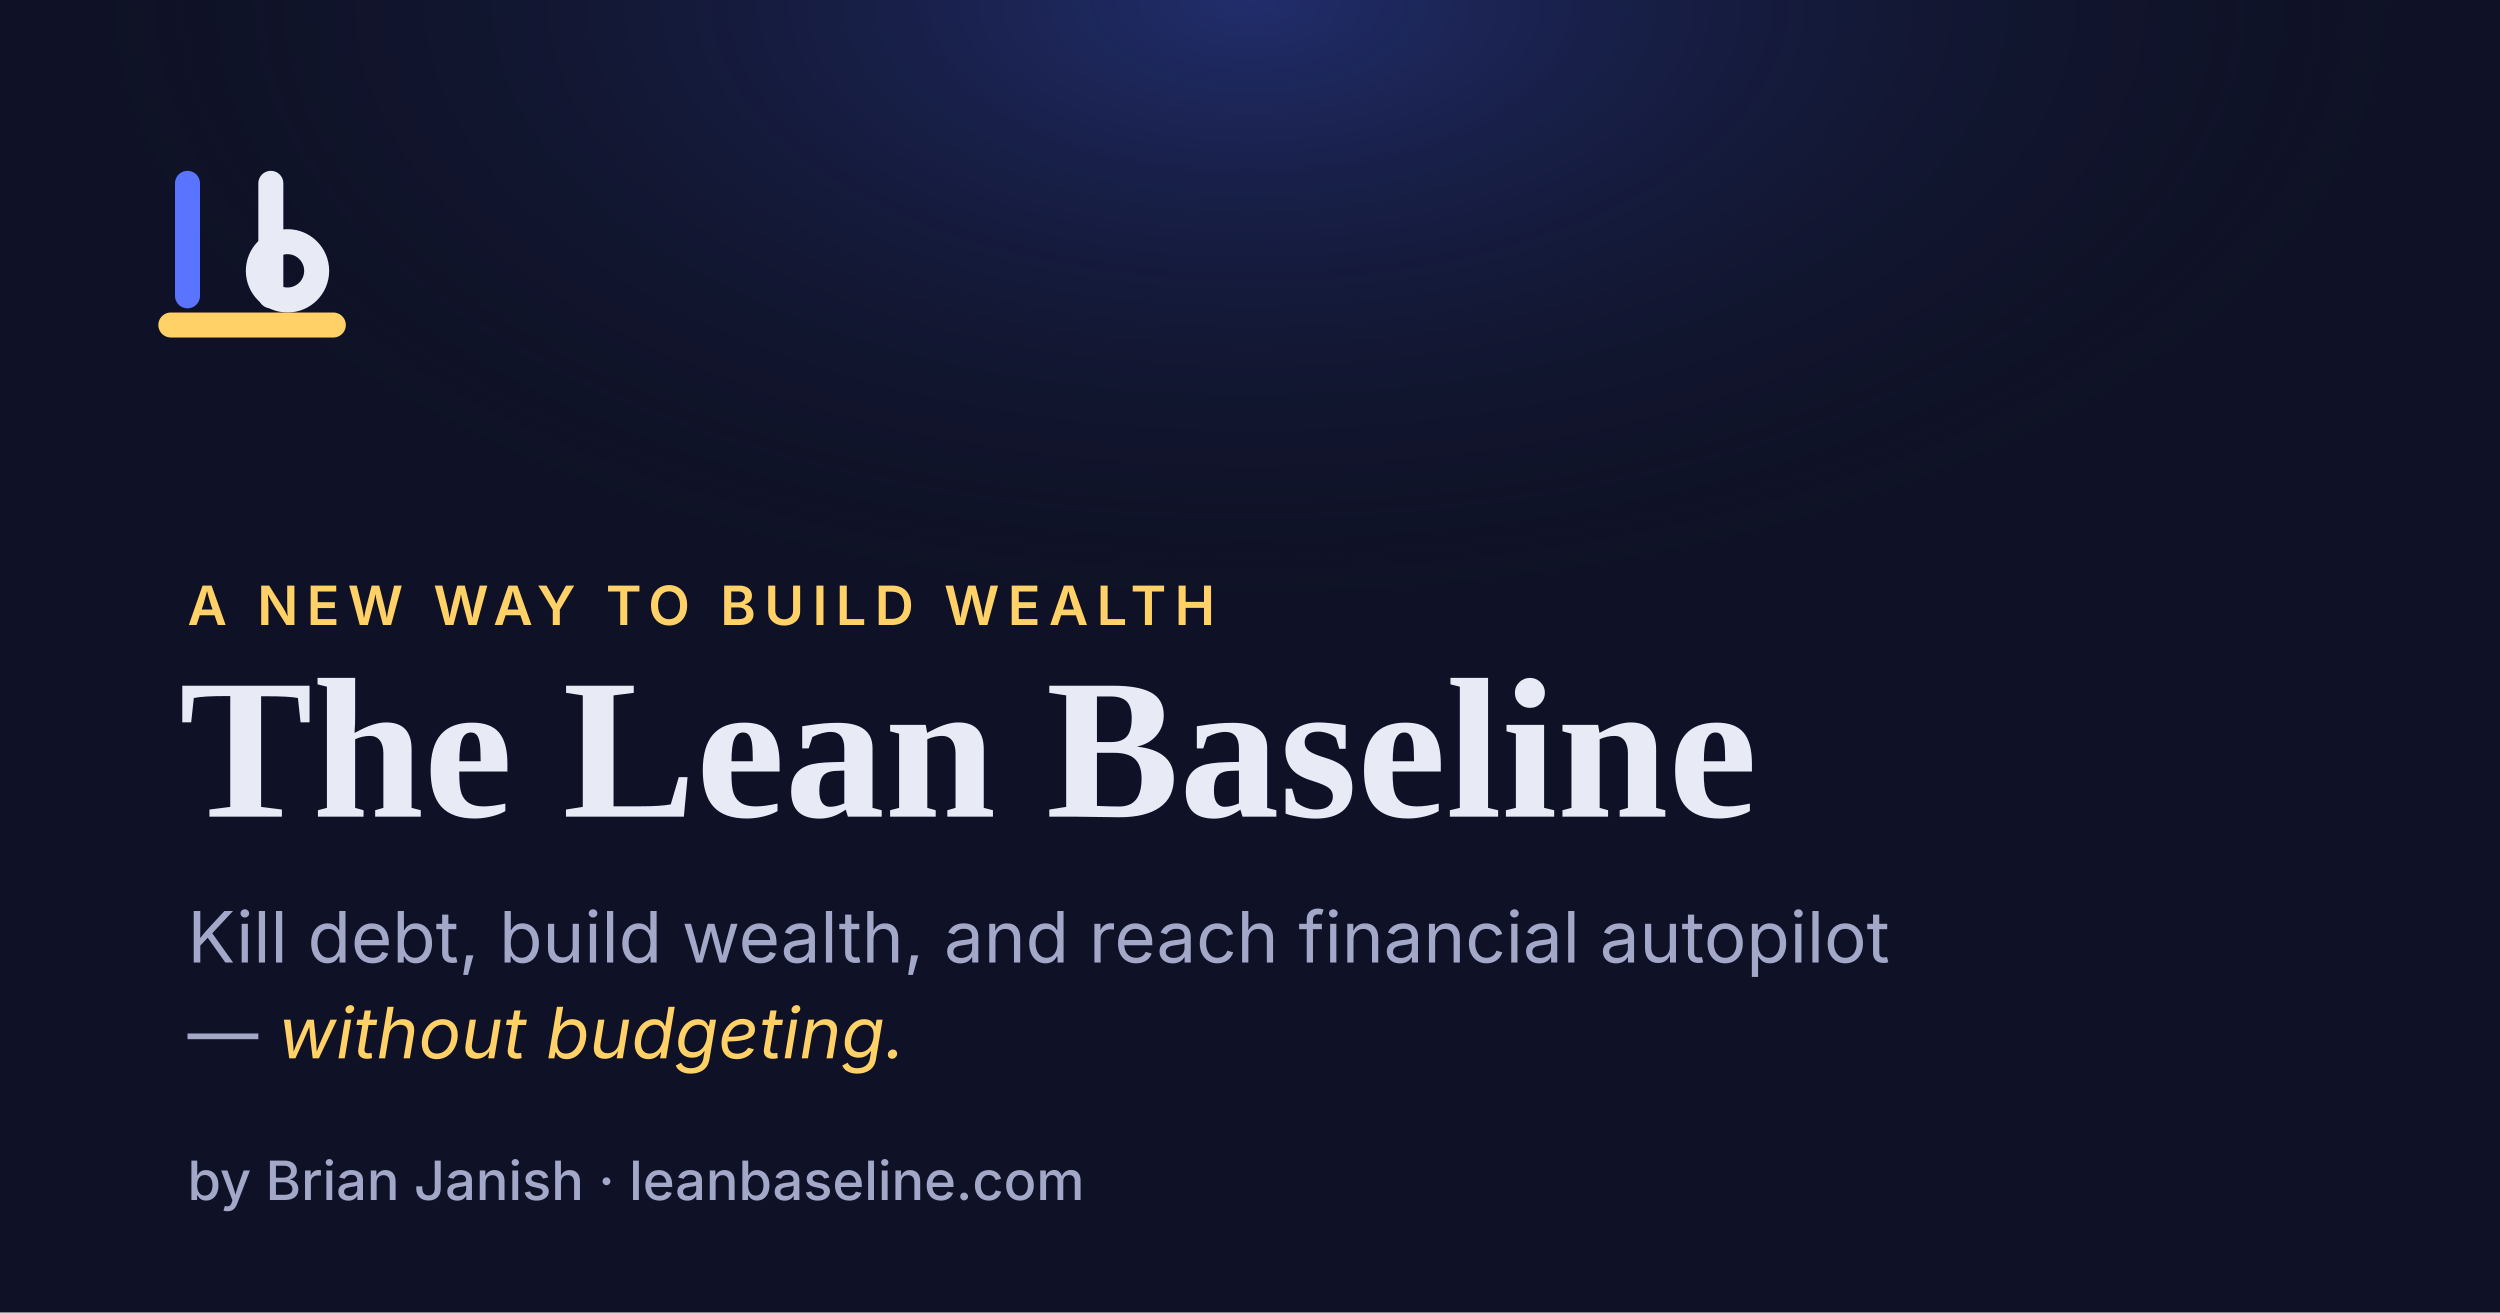
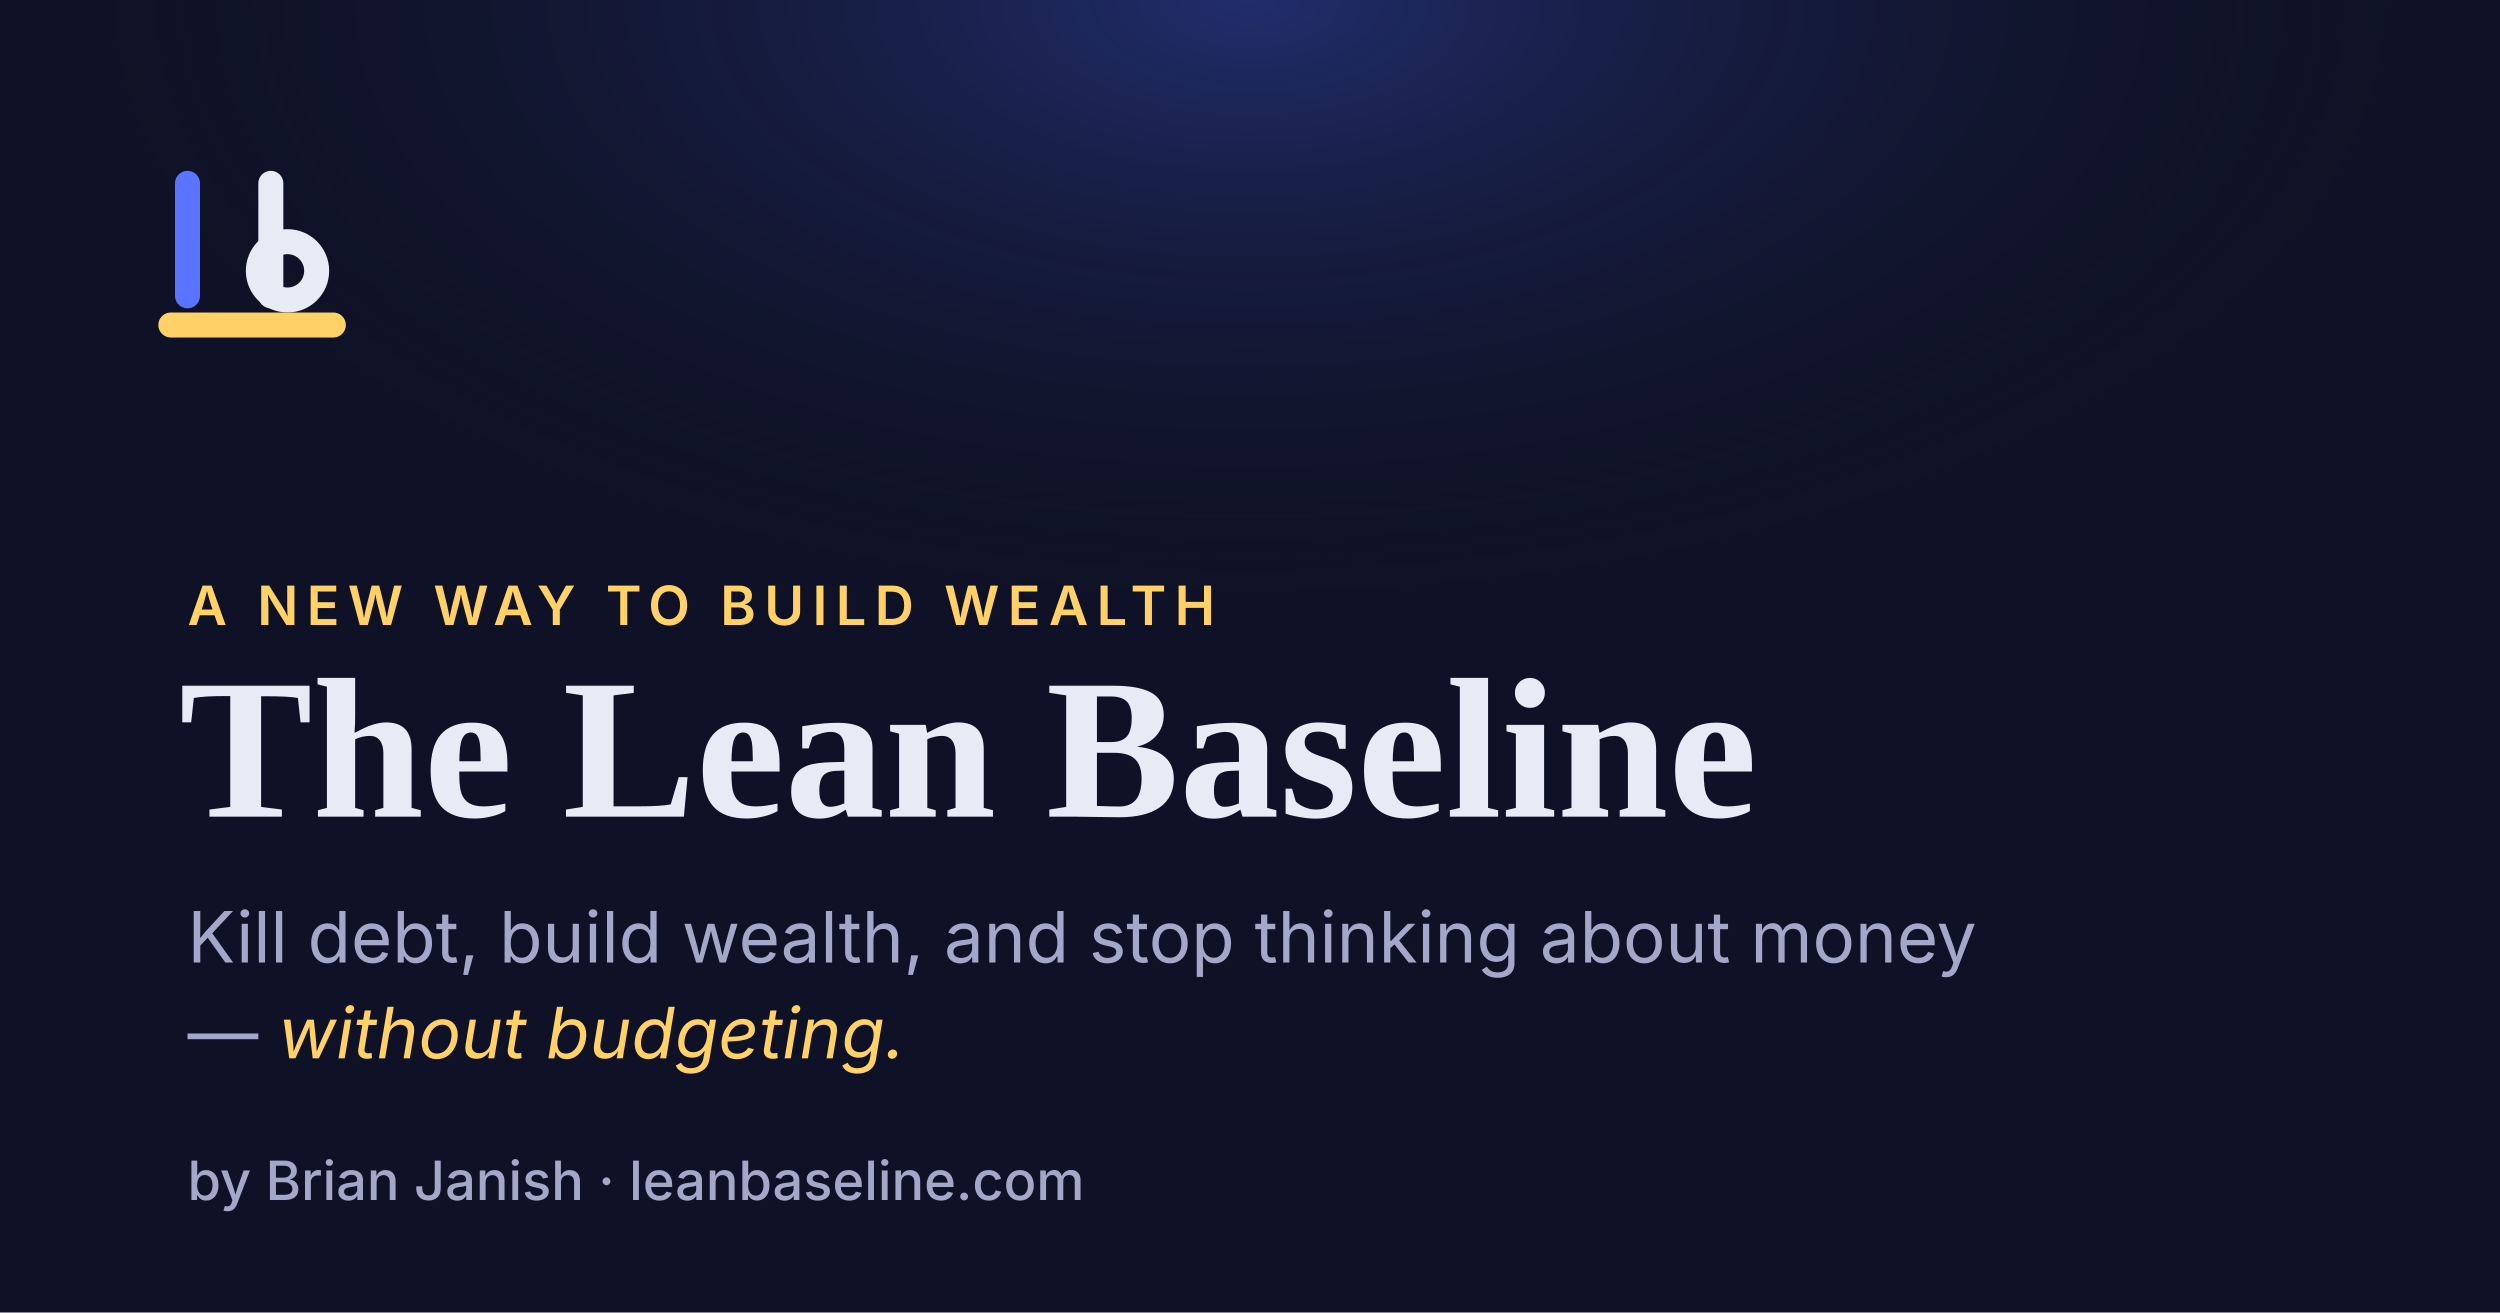
<svg xmlns="http://www.w3.org/2000/svg" viewBox="0 0 1200 630" width="1200" height="630">
  <defs>
    <radialGradient id="glow" cx="50%" cy="0%" r="80%">
      <stop offset="0%" stop-color="#4361ee" stop-opacity="0.35" />
      <stop offset="60%" stop-color="#0f1226" stop-opacity="0" />
    </radialGradient>
  </defs>
  <rect width="1200" height="630" fill="#0f1226" />
  <rect width="1200" height="630" fill="url(#glow)" />
  <g transform="translate(90 88)">
    <path d="M0 0 V54" fill="none" stroke="#5b74ff" stroke-width="12" stroke-linecap="round" />
    <path d="M40 0 V54" fill="none" stroke="#e8eaf6" stroke-width="12" stroke-linecap="round" />
    <circle cx="48" cy="42" r="14" fill="none" stroke="#e8eaf6" stroke-width="12" />
    <path d="M-8 68 H70" fill="none" stroke="#ffd166" stroke-width="12" stroke-linecap="round" />
  </g>
  <text x="90" y="300" fill="#ffd166" font-family="Inter, system-ui, sans-serif" font-size="26" font-weight="600" letter-spacing="4">A NEW WAY TO BUILD WEALTH</text>
  <text x="86" y="392" fill="#e8eaf6" font-family="Georgia, 'Times New Roman', serif" font-size="96" font-weight="700">The Lean Baseline</text>
-   <text x="90" y="462" fill="#a3a8c9" font-family="Inter, system-ui, sans-serif" font-size="34" font-weight="400">Kill debt, build wealth, and reach financial autopilot</text>
+   <text x="90" y="462" fill="#a3a8c9" font-family="Inter, system-ui, sans-serif" font-size="34" font-weight="400">Kill debt, build wealth, and stop thinking about money</text>
  <text x="90" y="508" fill="#a3a8c9" font-family="Inter, system-ui, sans-serif" font-size="34" font-weight="400">— <tspan fill="#ffd166" font-style="italic">without budgeting.</tspan>
  </text>
  <text x="90" y="576" fill="#a3a8c9" font-family="Inter, system-ui, sans-serif" font-size="26" font-weight="500">by Brian Janish · leanbaseline.com</text>
</svg>
